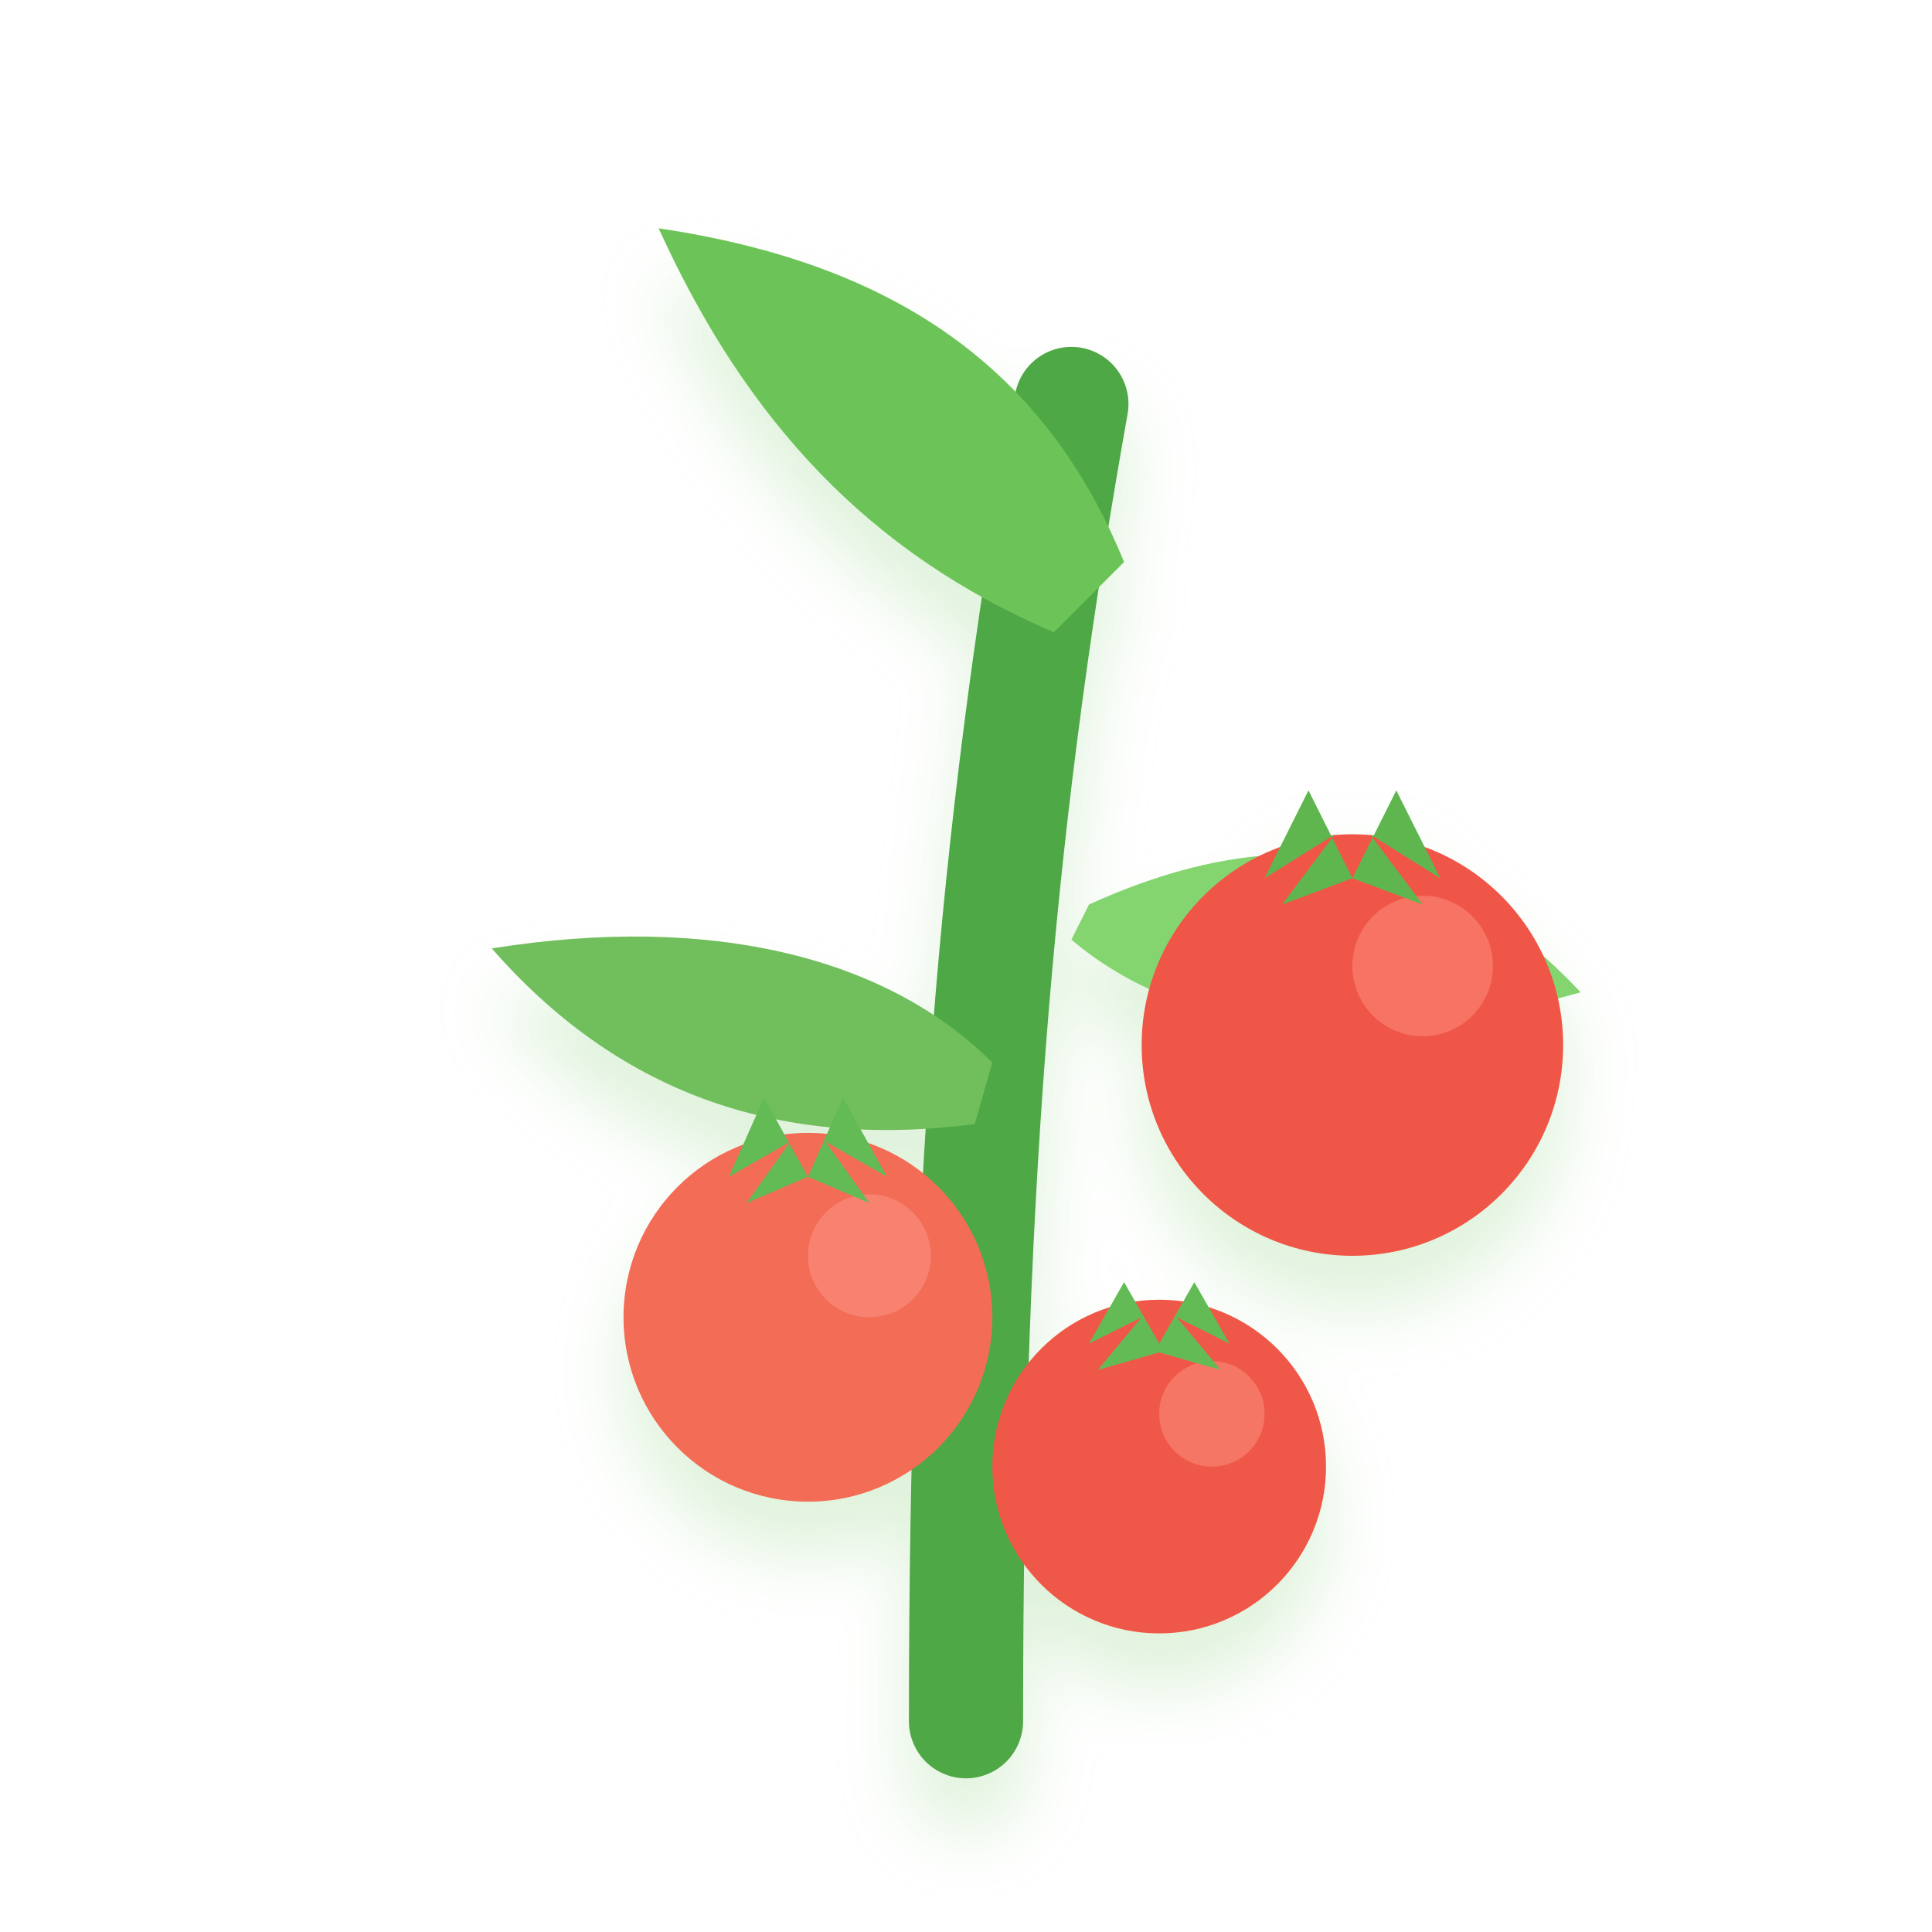
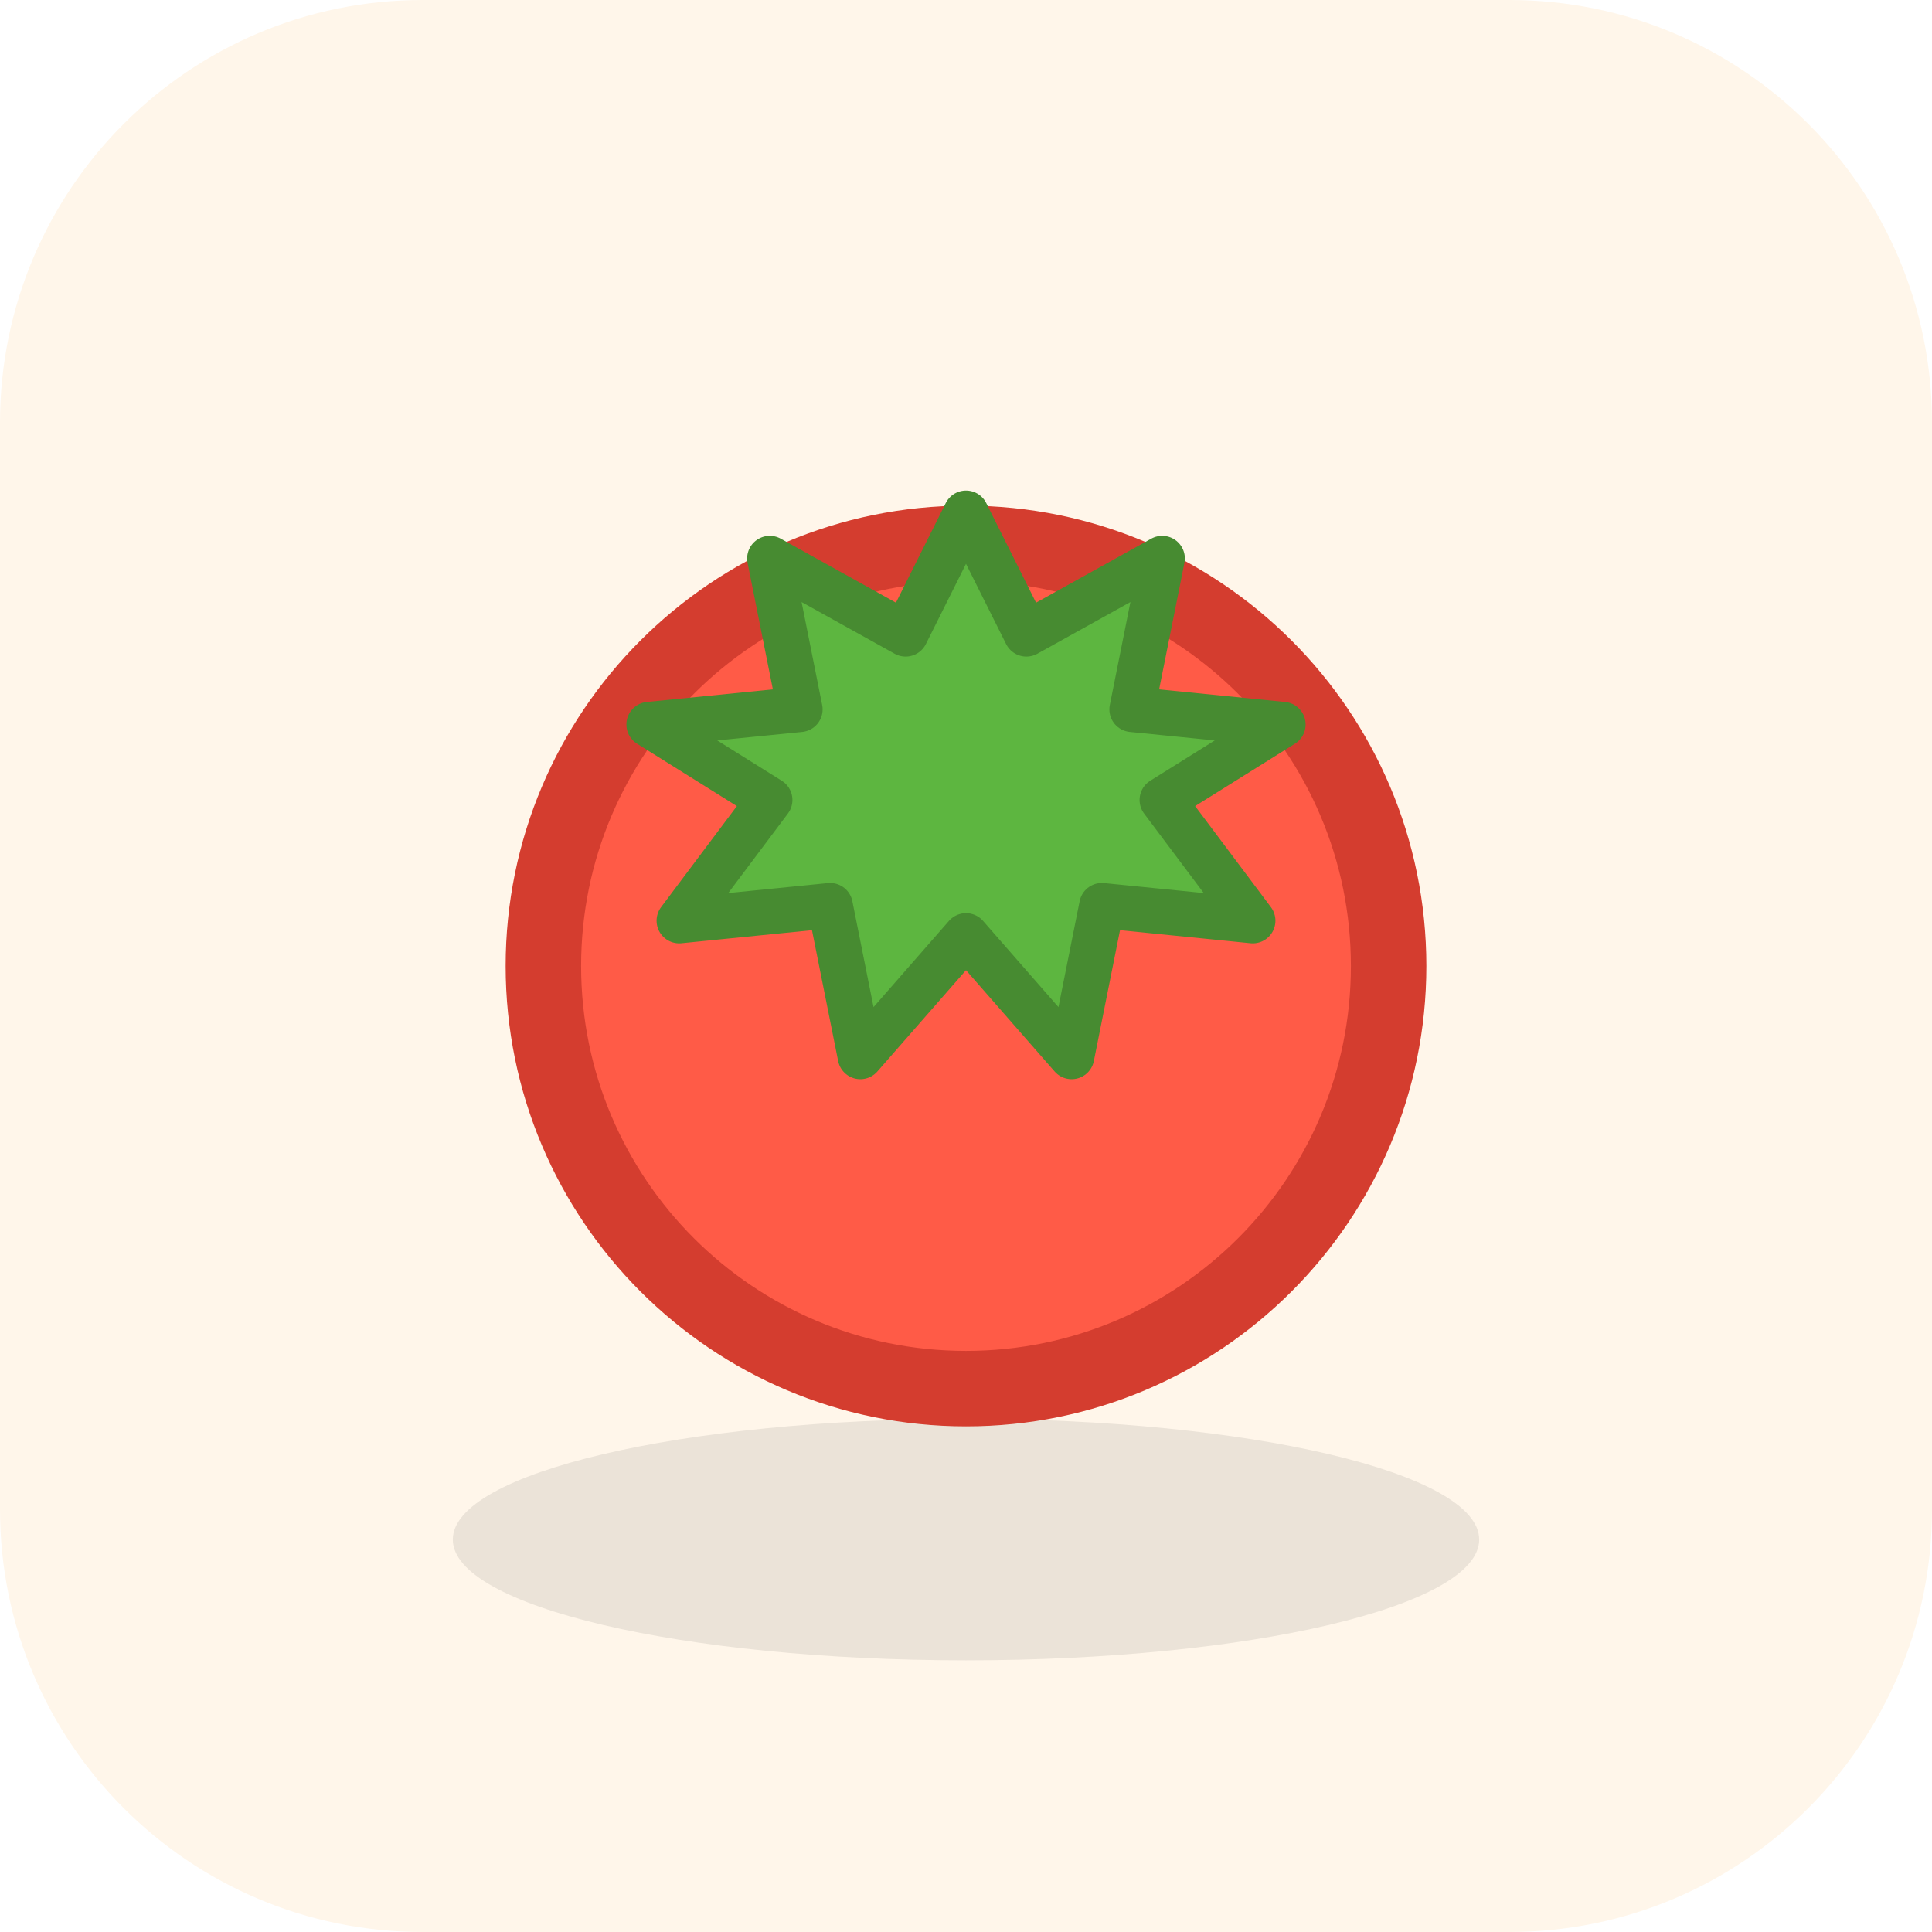
- <svg xmlns="http://www.w3.org/2000/svg" viewBox="0 0 220 220">
-   <defs>
-     <filter id="s" x="-20%" y="-20%" width="140%" height="150%">
-       <feDropShadow dx="0" dy="6" stdDeviation="4" flood-color="#7bca6b" flood-opacity="0.24" />
-     </filter>
-   </defs>
-   <g filter="url(#s)">
-     <path d="M110 196c0-64 4-105 12-150" stroke="#4ea845" stroke-width="13" stroke-linecap="round" />
-     <path d="M120 72c-21-9-35-24-45-46 27 4 44 16 53 38z" fill="#6cc458" />
-     <path d="M124 103c22-10 40-7 56 10-25 7-45 5-58-6z" fill="#84d56f" />
-     <path d="M111 128c-23 3-41-4-55-20 25-4 45 1 57 13z" fill="#70be5b" />
-     <g transform="translate(154 119)">
-       <circle cx="0" cy="0" r="24" fill="#ef5747" />
-       <circle cx="8" cy="-9" r="8" fill="#ff8f80" opacity="0.5" />
-       <path d="M0-19l5-10 5 10-8-5 6 8-8-3-8 3 6-8-8 5 5-10z" fill="#5fb64f" />
-     </g>
-     <g transform="translate(92 150)">
-       <circle cx="0" cy="0" r="21" fill="#f26c57" />
-       <circle cx="7" cy="-7" r="7" fill="#ff9c8b" opacity="0.45" />
-       <path d="M0-16l4-9 5 9-7-4 5 7-7-3-7 3 5-7-7 4 4-9z" fill="#63bb54" />
-     </g>
-     <g transform="translate(132 167)">
-       <circle cx="0" cy="0" r="19" fill="#ef5948" />
-       <circle cx="6" cy="-6" r="6" fill="#ff9888" opacity="0.45" />
-       <path d="M0-14l4-7 4 7-6-3 5 6-7-2-7 2 5-6-6 3 4-7z" fill="#63bb54" />
-     </g>
-   </g>
+ <svg xmlns="http://www.w3.org/2000/svg" viewBox="0 0 128 128">
+   <rect width="128" height="128" rx="28" fill="#fff6ea" />
+   <ellipse cx="64" cy="102" rx="34" ry="8" fill="#000" opacity=".08" />
+   <circle cx="64" cy="64" r="28" fill="#ff5b47" stroke="#d43d2f" stroke-width="5" />
+   <path d="M64 34l4 8 9-5-2 10 10 1-8 5 6 8-10-1-2 10-7-8-7 8-2-10-10 1 6-8-8-5 10-1-2-10 9 5z" fill="#5db640" stroke="#478b31" stroke-width="3" stroke-linejoin="round" />
</svg>
